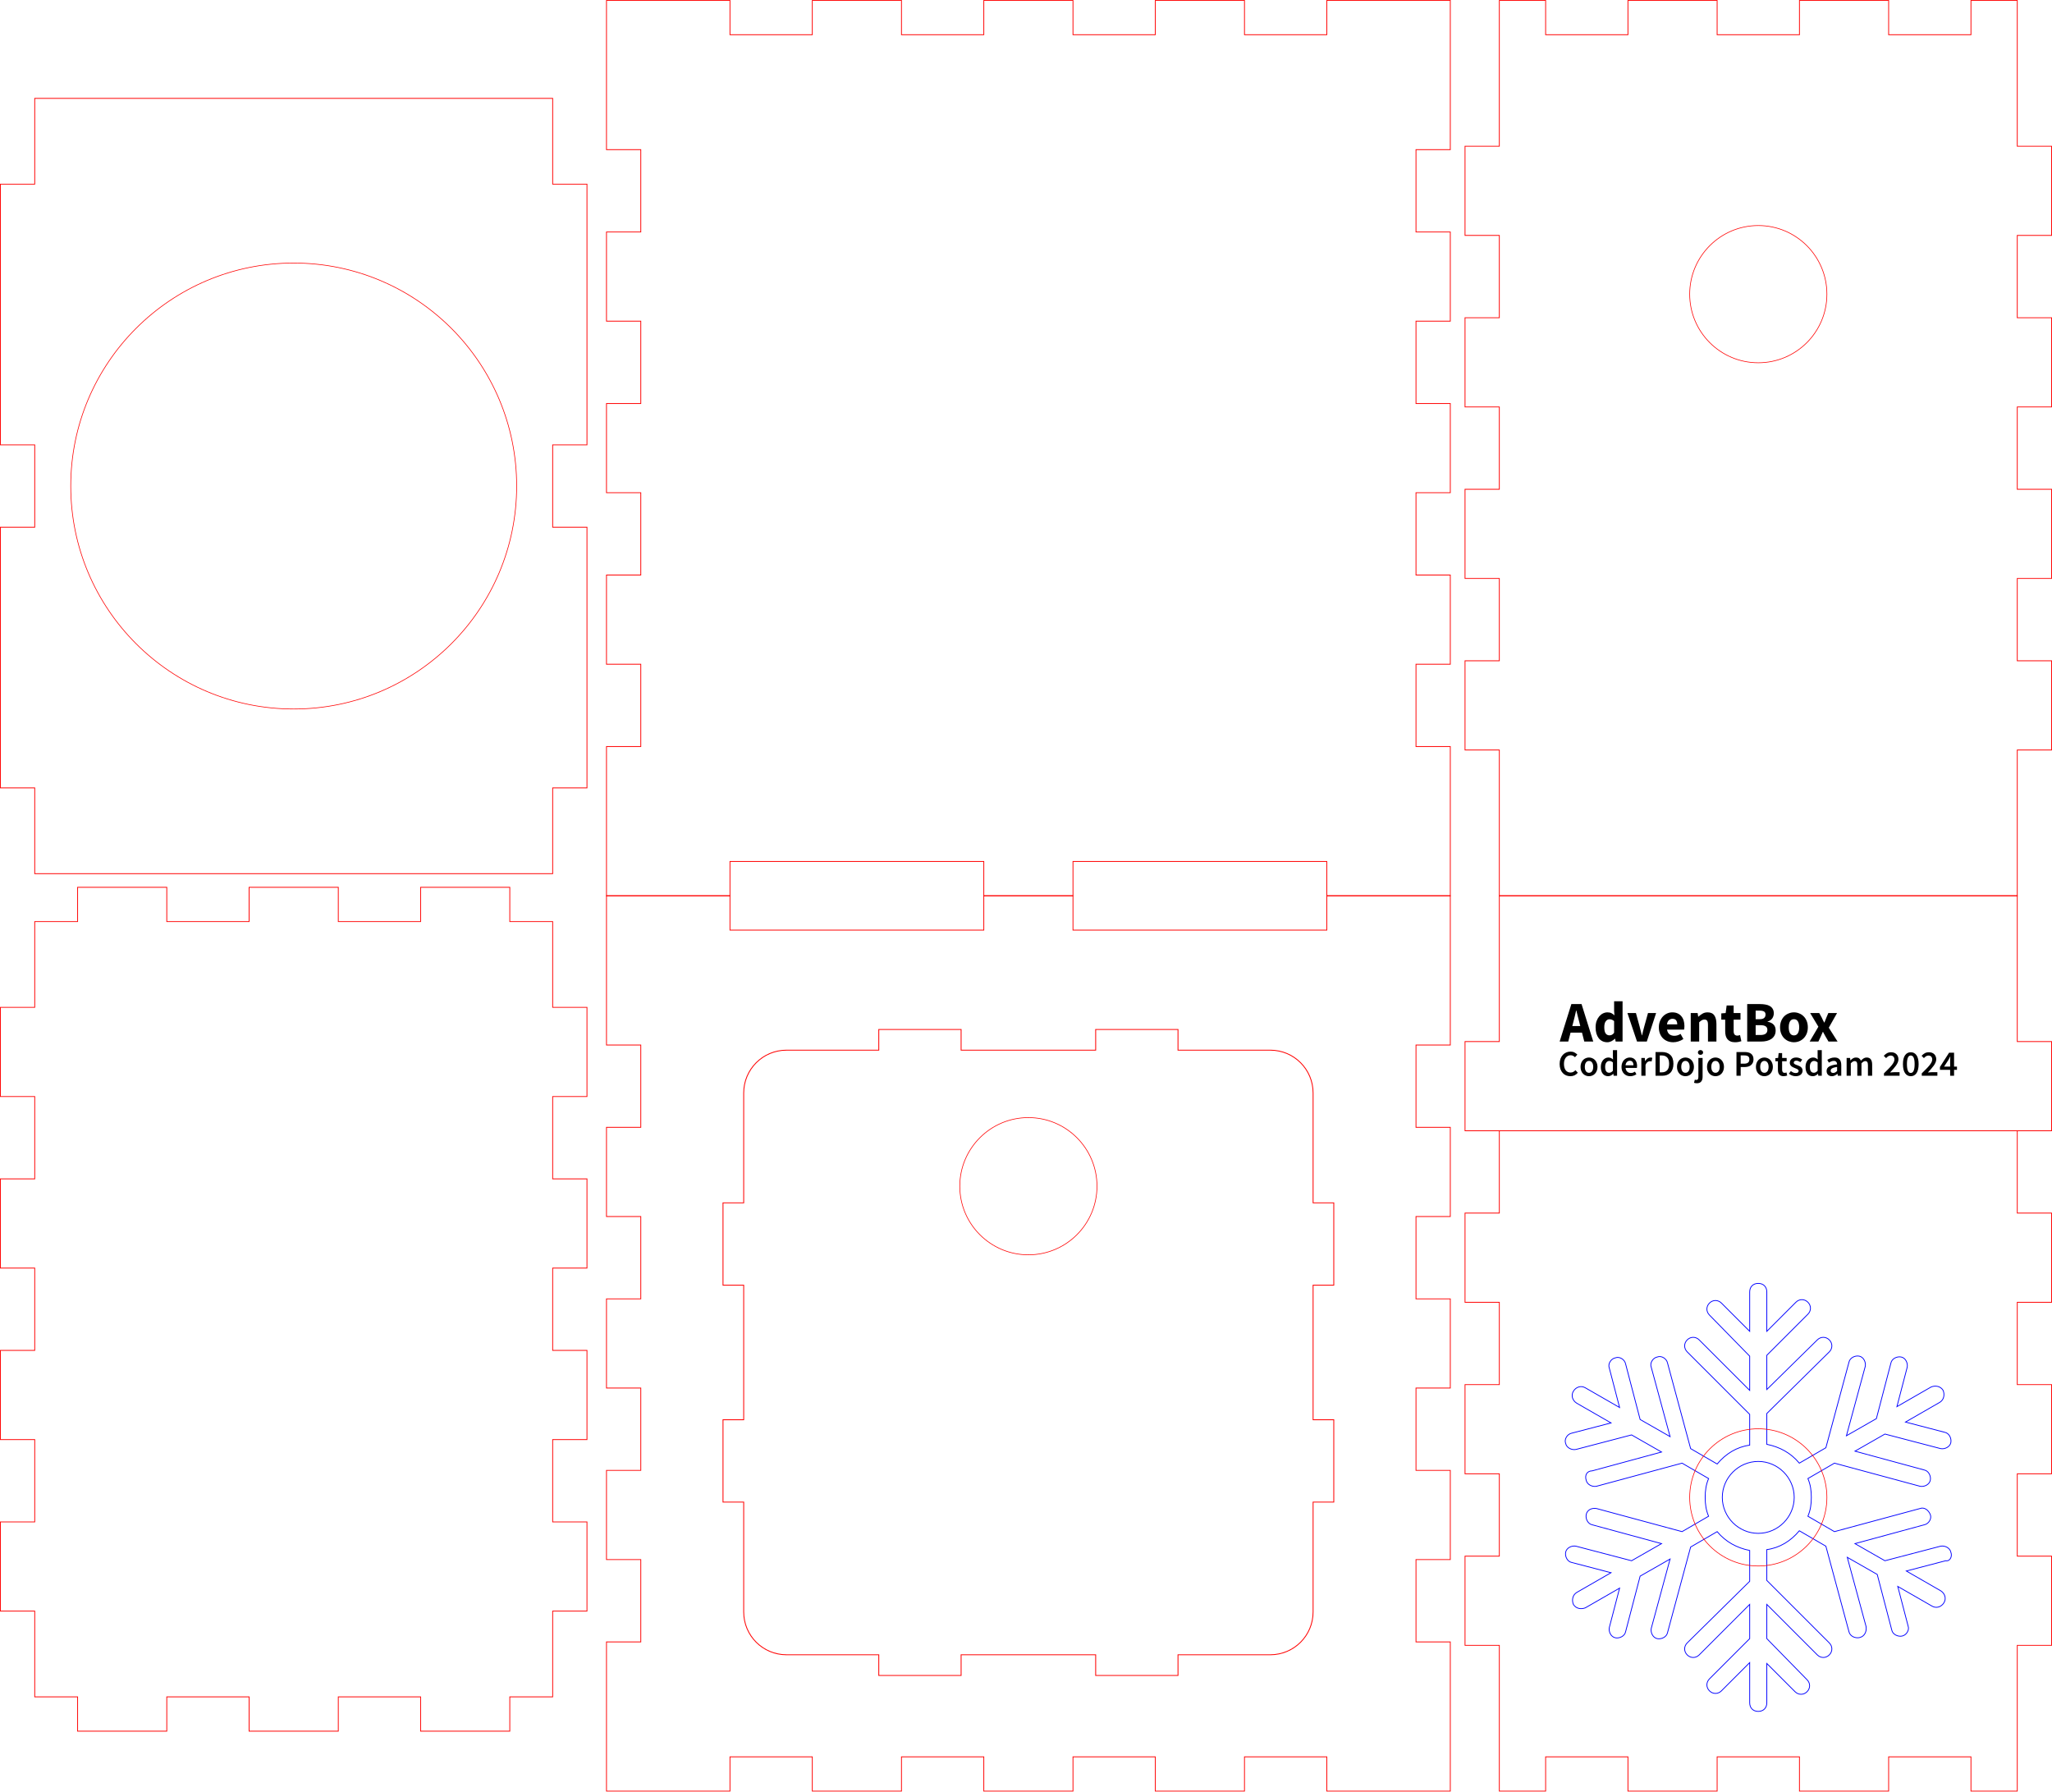
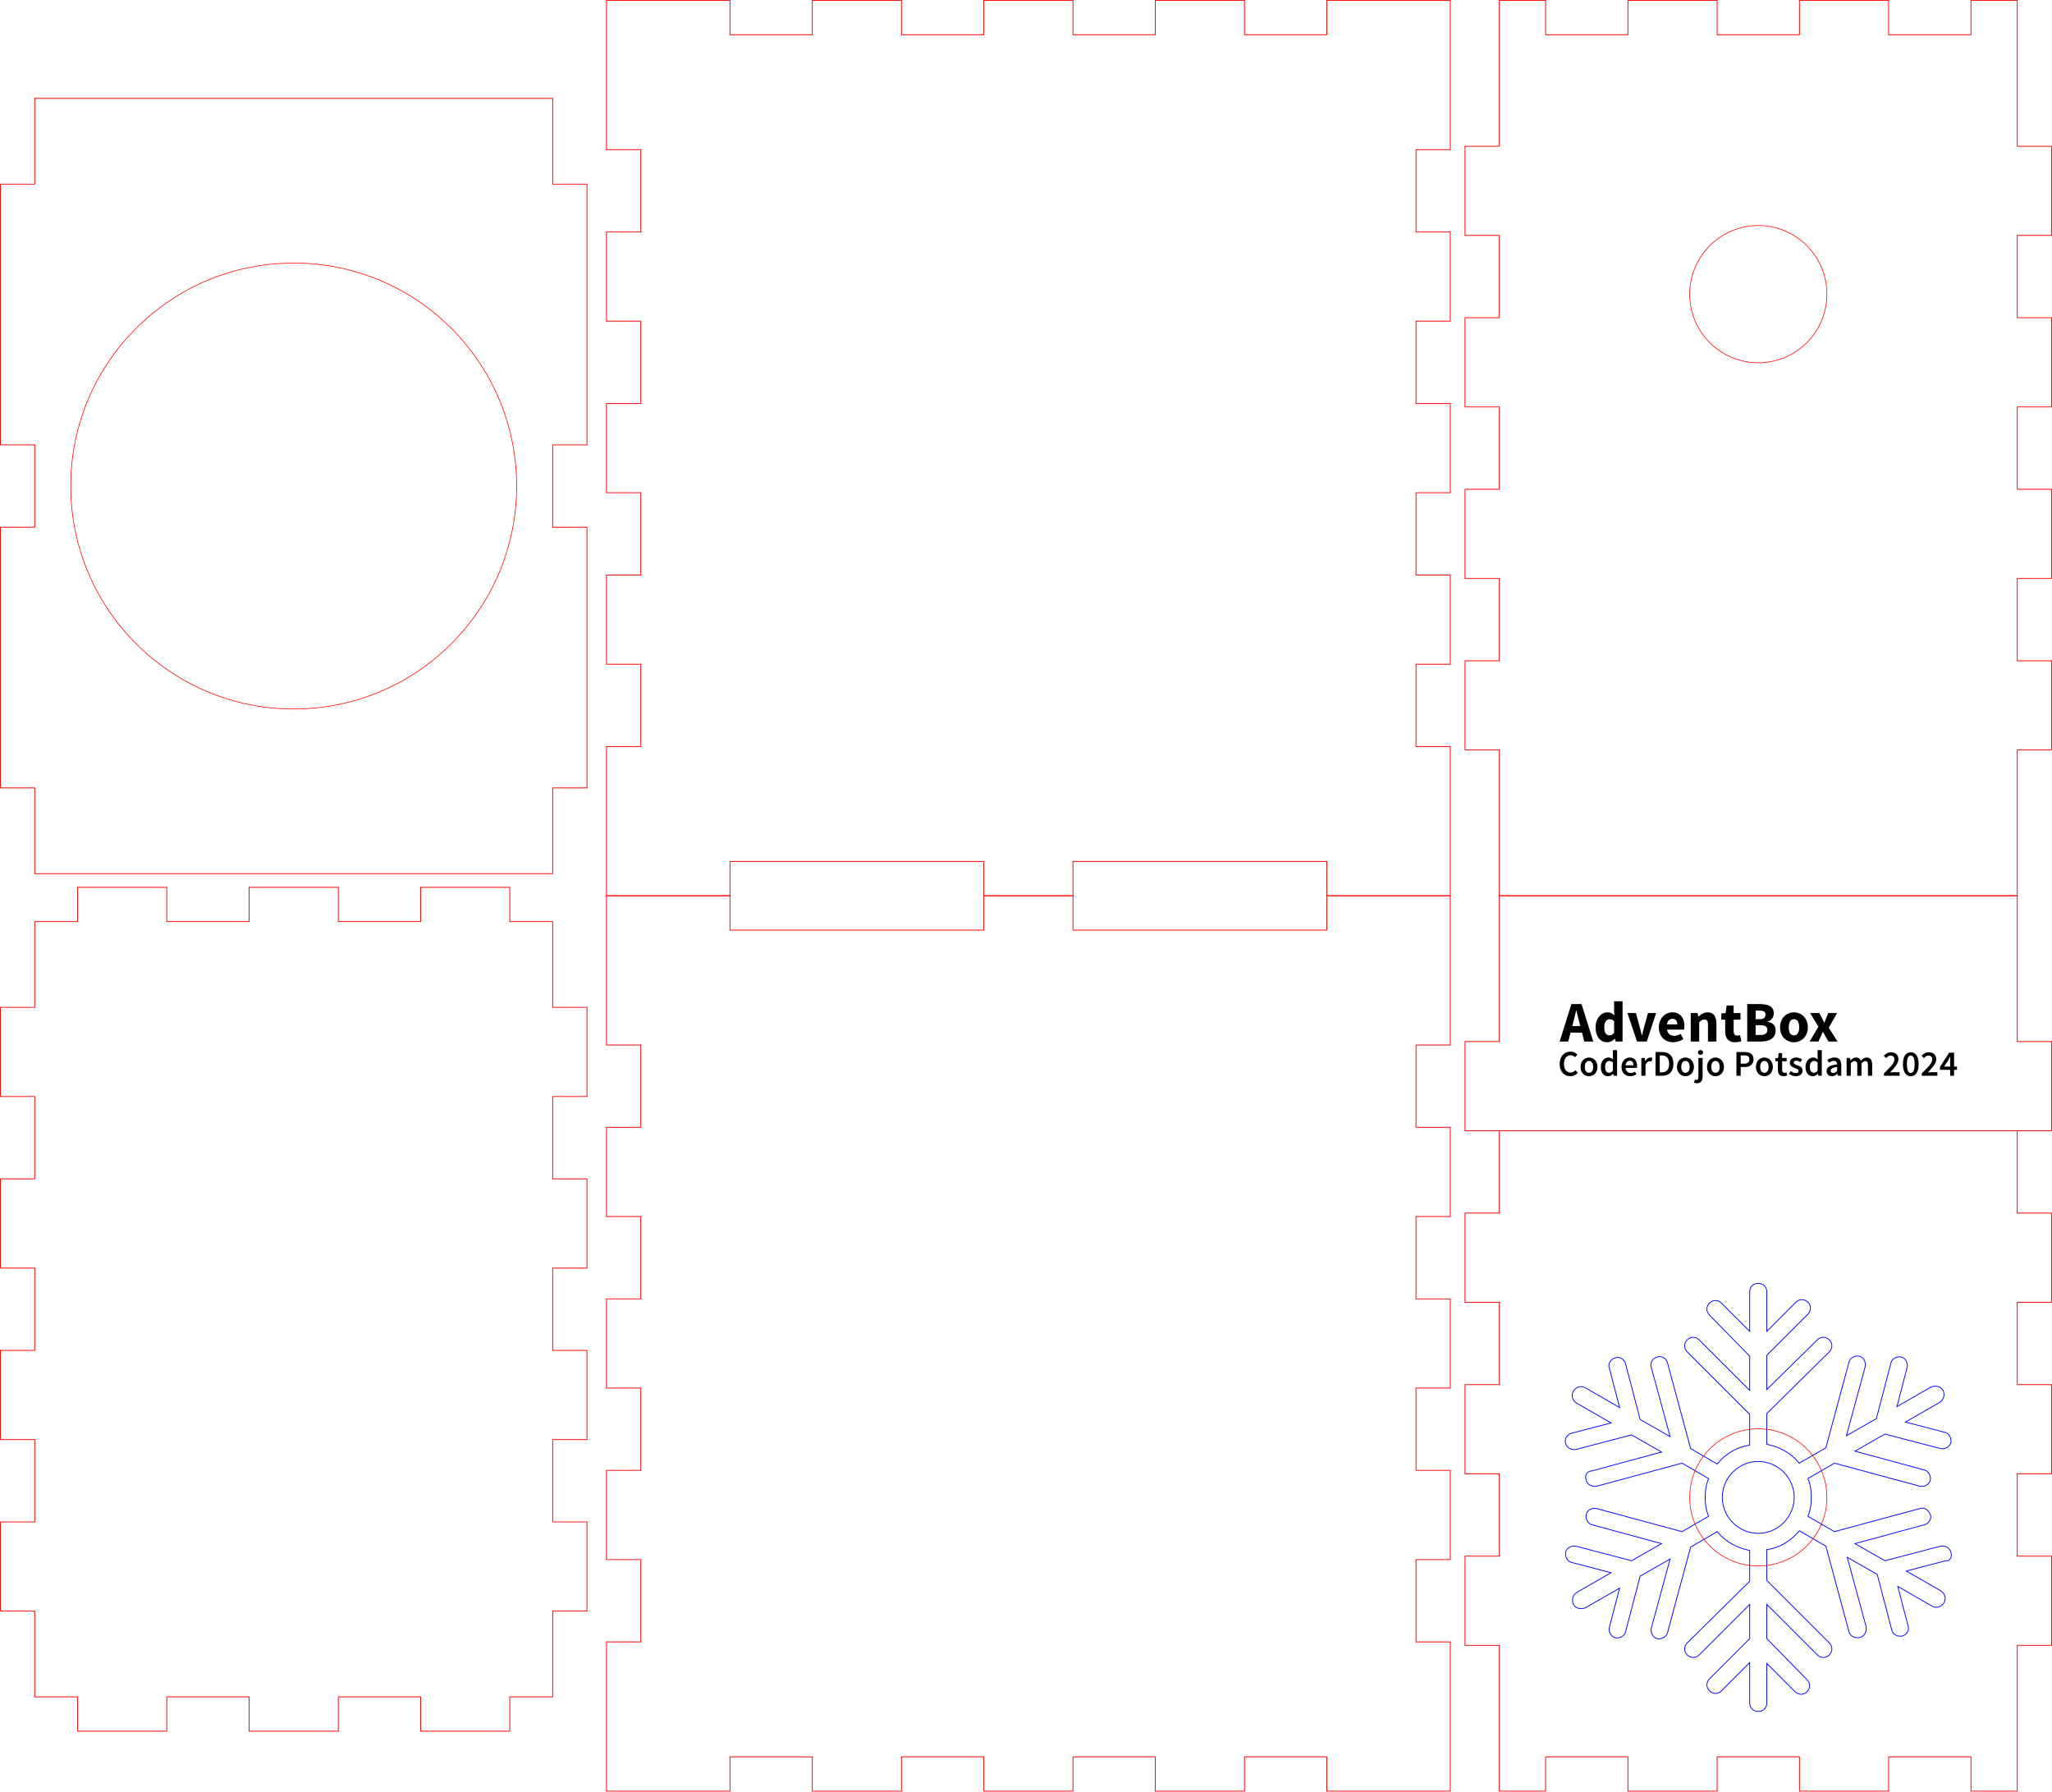
<svg xmlns="http://www.w3.org/2000/svg" width="239.294mm" height="208.9mm" viewBox="0 0 847.892 740.197" id="svg2" version="1.1">
  <defs id="defs4" />
  <g id="layer3" style="display:none" transform="translate(-337.1812,157.1031)">
    <text xml:space="preserve" style="font-style:normal;font-weight:normal;line-height:0%;font-family:sans-serif;text-align:start;letter-spacing:0px;word-spacing:0px;text-anchor:start;fill:#000000;fill-opacity:1;stroke:none;stroke-width:1px;stroke-linecap:butt;stroke-linejoin:miter;stroke-opacity:1" x="84.923" y="347.925" id="text4157" transform="rotate(-90)">
      <tspan id="tspan4159" x="84.923" y="347.925" style="font-size:10px;line-height:1.25;text-align:start;text-anchor:start;fill:#0000ff">deckel</tspan>
    </text>
    <text xml:space="preserve" style="font-style:normal;font-weight:normal;line-height:0%;font-family:sans-serif;text-align:start;letter-spacing:0px;word-spacing:0px;text-anchor:start;fill:#000000;fill-opacity:1;stroke:none;stroke-width:1px;stroke-linecap:butt;stroke-linejoin:miter;stroke-opacity:1" x="-249.995" y="347.925" id="text4157-5" transform="rotate(-90)">
      <tspan id="tspan4159-2" x="-249.995" y="347.925" style="font-size:10px;line-height:1.25;text-align:start;text-anchor:start;fill:#0000ff">boden</tspan>
    </text>
    <text id="text6130" y="954.422" x="-230.755" style="font-style:normal;font-weight:normal;line-height:0%;font-family:sans-serif;text-align:start;letter-spacing:0px;word-spacing:0px;text-anchor:start;fill:#000000;fill-opacity:1;stroke:none;stroke-width:1px;stroke-linecap:butt;stroke-linejoin:miter;stroke-opacity:1" xml:space="preserve" transform="rotate(-90)">
      <tspan style="font-size:10px;line-height:1.25;text-align:start;text-anchor:start;fill:#0000ff" y="954.422" x="-230.755" id="tspan6132">fronten</tspan>
    </text>
    <text xml:space="preserve" style="font-style:normal;font-weight:normal;line-height:0%;font-family:sans-serif;text-align:start;letter-spacing:0px;word-spacing:0px;text-anchor:start;display:inline;fill:#000000;fill-opacity:1;stroke:none;stroke-width:1px;stroke-linecap:butt;stroke-linejoin:miter;stroke-opacity:1" x="1054.662" y="-31.844" id="text6134">
      <tspan id="tspan6136" x="1054.662" y="-31.844" style="font-size:10px;line-height:1.25;text-align:start;text-anchor:start;fill:#0000ff">usb</tspan>
    </text>
    <text xml:space="preserve" style="font-style:normal;font-weight:normal;line-height:0%;font-family:sans-serif;text-align:start;letter-spacing:0px;word-spacing:0px;text-anchor:start;display:inline;fill:#000000;fill-opacity:1;stroke:none;stroke-width:1px;stroke-linecap:butt;stroke-linejoin:miter;stroke-opacity:1" x="1048.883" y="464.993" id="text4157-5-1">
      <tspan id="tspan4159-2-7" x="1048.883" y="464.993" style="font-size:10px;line-height:1.25;text-align:start;text-anchor:start;fill:#0000ff">taster</tspan>
    </text>
    <text xml:space="preserve" style="font-style:normal;font-weight:normal;line-height:0%;font-family:sans-serif;text-align:start;letter-spacing:0px;word-spacing:0px;text-anchor:start;display:inline;fill:#000000;fill-opacity:1;stroke:none;stroke-width:1px;stroke-linecap:butt;stroke-linejoin:miter;stroke-opacity:1" x="744.882" y="329.394" id="text21">
      <tspan id="tspan21" x="744.882" y="329.394" style="font-size:10px;line-height:1.25;text-align:start;text-anchor:start;fill:#0000ff">seiten-</tspan>
      <tspan x="744.882" y="341.894" style="font-size:10px;line-height:1.25;text-align:start;text-anchor:start;fill:#0000ff" id="tspan22">klappe</tspan>
    </text>
    <text xml:space="preserve" style="display:inline;font-style:normal;font-weight:normal;line-height:0%;font-family:sans-serif;text-align:start;letter-spacing:0px;word-spacing:0px;text-anchor:start;fill:#000000;fill-opacity:1;stroke:none;stroke-width:1px;stroke-linecap:butt;stroke-linejoin:miter;stroke-opacity:1" x="665.374" y="216.905" id="text4157-5-3" transform="translate(4.9164147e-6)">
      <tspan id="tspan4159-2-1" x="665.374" y="216.905" style="font-size:10px;line-height:1.25;text-align:start;text-anchor:start;fill:#0000ff">seitenteile</tspan>
    </text>
  </g>
  <g id="layer2" style="display:inline" transform="translate(-337.1812,157.1031)">
    <path style="display:inline;fill:none;fill-opacity:1;stroke:#0000ff;stroke-width:0.328;stroke-miterlimit:4;stroke-dasharray:none;stroke-opacity:1" id="path4" d="m 1143.274,484.193 c -0.354,-1.768 -2.476,-2.829 -4.244,-2.476 l -22.989,6.013 -12.379,-7.074 28.648,-7.781 c 1.768,-0.354 3.183,-2.476 2.476,-4.244 -0.707,-1.768 -2.476,-3.183 -4.244,-2.476 l -35.367,9.549 -10.964,-6.366 c 1.061,-2.476 1.415,-4.951 1.415,-7.781 0,-2.829 -0.354,-5.305 -1.415,-7.781 l 10.964,-6.366 35.367,9.549 c 1.769,0.354 3.891,-0.707 4.244,-2.476 0.354,-1.768 -0.707,-3.89 -2.476,-4.244 l -28.648,-7.781 12.379,-7.073 22.989,6.012 c 1.768,0.354 3.89,-0.707 4.244,-2.476 0.354,-1.768 -0.707,-3.89 -2.476,-4.244 l -16.269,-4.244 14.147,-8.134 c 1.769,-1.061 2.122,-3.183 1.415,-4.951 -1.061,-1.768 -3.183,-2.122 -4.951,-1.415 l -14.147,8.134 4.244,-16.269 c 0.354,-1.768 -0.707,-3.89 -2.476,-4.244 -1.768,-0.354 -3.89,0.707 -4.244,2.476 l -6.012,22.989 -12.379,7.073 7.781,-28.648 c 0.354,-1.769 -0.708,-3.891 -2.476,-4.244 -1.768,-0.354 -3.89,0.707 -4.244,2.476 l -9.549,35.368 -10.964,6.366 c -3.537,-4.244 -8.134,-6.72 -13.44,-7.781 v -12.732 l 25.818,-25.465 c 1.415,-1.415 1.415,-3.537 0,-4.951 -1.415,-1.415 -3.537,-1.415 -4.951,0 l -20.867,20.513 v -14.147 l 16.976,-16.977 c 1.415,-1.415 1.415,-3.537 0,-4.951 -1.415,-1.415 -3.537,-1.415 -4.952,0 l -12.025,12.025 v -16.269 c 0,-2.122 -1.415,-3.537 -3.537,-3.537 -2.122,0 -3.537,1.415 -3.537,3.537 v 16.269 l -11.671,-11.671 c -1.415,-1.415 -3.537,-1.415 -4.951,0 -1.415,1.415 -1.415,3.537 0,4.951 l 16.622,16.977 v 14.147 l -20.867,-20.867 c -1.415,-1.415 -3.537,-1.415 -4.952,0 -1.415,1.415 -1.415,3.537 0,4.951 l 25.818,25.818 v 12.732 c -5.305,0.707 -9.903,3.537 -13.44,7.781 l -10.964,-6.366 -9.549,-35.367 c -0.354,-1.768 -2.476,-3.183 -4.244,-2.476 -1.768,0.354 -3.183,2.476 -2.476,4.244 l 7.781,28.648 -12.378,-7.074 -6.012,-22.989 c -0.354,-1.768 -2.476,-3.183 -4.244,-2.476 -1.768,0.354 -3.183,2.476 -2.476,4.244 l 4.244,16.269 -14.147,-8.134 c -1.768,-1.061 -3.89,-0.354 -4.951,1.415 -1.061,1.768 -0.354,3.89 1.415,4.952 l 14.147,8.134 -16.269,4.244 c -1.768,0.354 -3.183,2.476 -2.476,4.244 0.354,1.769 2.476,2.83 4.244,2.476 l 22.989,-6.013 12.379,7.074 -28.648,7.781 c -2.122,0 -3.183,1.768 -2.476,3.89 0.354,1.769 2.476,2.83 4.244,2.476 l 35.367,-9.549 10.964,6.366 c -1.061,2.476 -1.415,4.951 -1.415,7.781 0,2.829 0.354,5.305 1.415,7.781 l -10.964,6.366 -35.367,-9.549 c -2.122,-0.354 -3.89,0.707 -4.244,2.476 -0.354,1.768 0.708,3.89 2.476,4.244 l 28.648,7.781 -12.379,7.074 -22.989,-6.013 c -1.769,-0.354 -3.891,0.707 -4.244,2.476 -0.354,1.768 0.707,3.89 2.476,4.244 l 16.269,4.244 -14.147,8.134 c -1.768,1.061 -2.122,3.183 -1.415,4.952 1.061,1.768 3.183,2.122 4.951,1.415 l 14.147,-8.134 -4.244,16.269 c -0.354,1.768 0.707,3.89 2.476,4.244 1.768,0.353 3.89,-0.708 4.244,-2.476 l 6.012,-22.989 12.378,-7.074 -7.781,28.648 c -0.354,1.768 0.707,3.891 2.476,4.244 1.768,0.354 3.89,-0.707 4.244,-2.476 l 9.549,-35.368 10.964,-6.366 c 3.537,4.244 8.134,6.72 13.44,7.781 v 12.732 l -25.818,25.465 c -1.415,1.415 -1.415,3.537 0,4.952 1.415,1.415 3.537,1.415 4.952,0 l 20.867,-20.867 v 14.147 l -16.622,16.623 c -1.415,1.415 -1.415,3.537 0,4.951 1.415,1.415 3.537,1.415 4.951,0 l 11.671,-11.671 v 16.622 c 0,2.122 1.415,3.537 3.537,3.537 2.122,0 3.537,-1.415 3.537,-3.537 v -16.269 l 11.671,11.671 c 1.415,1.415 3.537,1.415 4.952,0 1.415,-1.415 1.415,-3.537 0,-4.952 l -16.623,-16.977 v -14.147 l 20.867,20.867 c 1.415,1.415 3.537,1.415 4.951,0 1.415,-1.415 1.415,-3.537 0,-4.952 l -25.818,-25.818 v -12.732 c 5.305,-0.707 9.903,-3.537 13.44,-7.781 l 10.964,6.366 9.549,35.368 c 0.354,1.415 1.768,2.476 3.537,2.476 2.476,0 3.89,-2.122 3.537,-4.598 l -7.781,-28.648 12.379,7.074 6.012,22.989 c 0.354,1.768 2.476,2.829 4.244,2.476 1.768,-0.353 3.183,-2.476 2.475,-4.244 l -4.244,-16.269 14.147,8.134 c 1.768,1.061 3.89,0.354 4.952,-1.415 1.061,-1.768 0.353,-3.891 -1.415,-4.952 l -14.147,-8.135 16.269,-4.244 c 1.768,0.354 2.829,-1.768 2.122,-3.537 z m -79.577,-7.781 c 0,0 0,0 0,0 0,0 0,0 0,0 -8.134,0 -14.855,-6.72 -14.855,-14.854 0,-8.134 6.72,-14.854 14.855,-14.854 0,0 0,0 0,0 0,0 0,0 0,0 8.134,0 14.854,6.72 14.854,14.854 0,8.135 -6.72,14.854 -14.854,14.854 z" />
    <path style="font-weight:bold;font-size:23.75px;line-height:1.4;font-family:'Source Sans Pro';-inkscape-font-specification:'Source Sans Pro Bold';letter-spacing:0.183px;stroke-width:0.853" d="m 990.154,266.813 -0.356,-1.425 q -0.333,-1.164 -0.641,-2.47 -0.309,-1.306 -0.618,-2.518 h -0.095 q -0.285,1.235 -0.594,2.541 -0.285,1.282 -0.618,2.446 l -0.38,1.425 z m 0.713,2.731 h -4.726 l -0.95,3.681 h -3.562 l 4.845,-15.485 h 4.204 l 4.845,15.485 h -3.705 z m 5.622,-2.209 q 0,-1.449 0.404,-2.589 0.427,-1.14 1.093,-1.924 0.689,-0.807 1.567,-1.235 0.902,-0.427 1.829,-0.427 0.998,0 1.639,0.333 0.641,0.333 1.259,0.902 l -0.142,-1.805 v -4.014 h 3.491 v 16.649 h -2.85 l -0.237,-1.164 h -0.095 q -0.618,0.618 -1.449,1.045 -0.831,0.404 -1.686,0.404 -1.093,0 -1.995,-0.427 -0.879,-0.427 -1.52,-1.211 -0.618,-0.807 -0.974,-1.948 -0.333,-1.14 -0.333,-2.589 z m 3.586,-0.048 q 0,1.758 0.546,2.565 0.57,0.807 1.591,0.807 0.57,0 1.021,-0.237 0.475,-0.237 0.902,-0.831 v -4.821 q -0.475,-0.427 -0.974,-0.594 -0.499,-0.166 -0.974,-0.166 -0.831,0 -1.472,0.807 -0.641,0.784 -0.641,2.47 z m 9.564,-5.843 h 3.515 l 1.52,5.558 q 0.237,0.879 0.451,1.805 0.237,0.902 0.475,1.829 h 0.095 q 0.214,-0.926 0.427,-1.829 0.237,-0.926 0.475,-1.805 l 1.544,-5.558 h 3.349 l -3.848,11.78 h -4.037 z m 12.984,5.89 q 0,-1.425 0.475,-2.565 0.475,-1.164 1.235,-1.948 0.784,-0.807 1.781,-1.235 0.998,-0.427 2.066,-0.427 1.259,0 2.185,0.427 0.95,0.427 1.567,1.188 0.641,0.76 0.95,1.805 0.309,1.021 0.309,2.232 0,0.475 -0.047,0.879 -0.047,0.38 -0.095,0.594 h -7.054 q 0.237,1.354 1.045,1.971 0.831,0.594 2.019,0.594 1.259,0 2.541,-0.784 l 1.164,2.114 q -0.902,0.618 -2.019,0.974 -1.093,0.356 -2.161,0.356 -1.259,0 -2.351,-0.404 -1.093,-0.427 -1.9,-1.211 -0.807,-0.807 -1.259,-1.948 -0.451,-1.14 -0.451,-2.612 z m 7.6,-1.211 q 0,-1.021 -0.451,-1.663 -0.451,-0.641 -1.52,-0.641 -0.831,0 -1.472,0.57 -0.618,0.546 -0.807,1.734 z m 5.574,-4.679 h 2.85 l 0.237,1.496 h 0.095 q 0.76,-0.713 1.663,-1.235 0.902,-0.546 2.114,-0.546 1.924,0 2.779,1.259 0.879,1.259 0.879,3.491 v 7.315 h -3.491 v -6.864 q 0,-1.282 -0.356,-1.758 -0.333,-0.475 -1.093,-0.475 -0.665,0 -1.14,0.309 -0.475,0.285 -1.045,0.831 v 7.956 h -3.491 z m 14.243,2.731 h -1.615 v -2.589 l 1.805,-0.142 0.404,-3.135 h 2.897 v 3.135 h 2.826 v 2.731 h -2.826 v 4.726 q 0,0.998 0.404,1.449 0.427,0.427 1.116,0.427 0.285,0 0.57,-0.071 0.309,-0.071 0.546,-0.166 l 0.546,2.541 q -0.475,0.142 -1.116,0.285 -0.641,0.142 -1.496,0.142 -1.093,0 -1.876,-0.333 -0.76,-0.333 -1.259,-0.926 -0.475,-0.594 -0.713,-1.425 -0.214,-0.855 -0.214,-1.876 z m 9.089,-6.436 h 5.296 q 1.211,0 2.232,0.19 1.045,0.166 1.805,0.618 0.784,0.451 1.211,1.188 0.451,0.736 0.451,1.853 0,0.522 -0.166,1.045 -0.142,0.522 -0.451,0.974 -0.309,0.451 -0.807,0.807 -0.499,0.356 -1.164,0.522 v 0.095 q 1.663,0.309 2.494,1.188 0.855,0.879 0.855,2.446 0,1.188 -0.475,2.042 -0.451,0.855 -1.282,1.425 -0.807,0.546 -1.9,0.831 -1.093,0.261 -2.351,0.261 h -5.747 z m 5.13,6.246 q 1.282,0 1.853,-0.499 0.594,-0.522 0.594,-1.401 0,-0.879 -0.594,-1.259 -0.594,-0.38 -1.829,-0.38 h -1.663 v 3.539 z m 0.333,6.531 q 2.874,0 2.874,-2.114 0,-1.021 -0.713,-1.472 -0.713,-0.475 -2.161,-0.475 h -1.971 v 4.061 z m 8.115,-3.183 q 0,-1.472 0.475,-2.612 0.475,-1.164 1.259,-1.948 0.807,-0.784 1.853,-1.188 1.045,-0.427 2.161,-0.427 1.116,0 2.138,0.427 1.045,0.404 1.829,1.188 0.807,0.784 1.282,1.948 0.475,1.14 0.475,2.612 0,1.472 -0.475,2.636 -0.475,1.14 -1.282,1.924 -0.784,0.784 -1.829,1.211 -1.021,0.404 -2.138,0.404 -1.116,0 -2.161,-0.404 -1.045,-0.427 -1.853,-1.211 -0.784,-0.784 -1.259,-1.924 -0.475,-1.164 -0.475,-2.636 z m 3.586,0 q 0,1.544 0.522,2.446 0.546,0.902 1.639,0.902 1.069,0 1.615,-0.902 0.546,-0.902 0.546,-2.446 0,-1.544 -0.546,-2.446 -0.546,-0.902 -1.615,-0.902 -1.093,0 -1.639,0.902 -0.522,0.902 -0.522,2.446 z m 12.248,-0.237 -3.396,-5.652 h 3.752 l 1.045,1.9 q 0.237,0.499 0.475,1.021 0.261,0.499 0.522,0.998 h 0.095 q 0.19,-0.499 0.404,-0.998 0.214,-0.522 0.404,-1.021 l 0.807,-1.9 h 3.61 l -3.42,6.056 3.634,5.724 h -3.752 l -1.14,-1.948 q -0.285,-0.499 -0.57,-1.021 -0.261,-0.522 -0.546,-1.021 h -0.095 q -0.214,0.499 -0.451,1.021 -0.237,0.499 -0.451,1.021 l -0.926,1.948 h -3.61 z" id="text40" aria-label="AdventBox" />
    <path style="font-weight:600;font-size:15px;line-height:1.4;font-family:'Source Sans Pro';-inkscape-font-specification:'Source Sans Pro Semi-Bold';letter-spacing:0.116px;stroke-width:0.539" d="m 981.628,282.485 q 0,-1.2 0.345,-2.145 0.36,-0.96 0.975,-1.62 0.615,-0.66 1.44,-1.005 0.825,-0.345 1.77,-0.345 0.9,0 1.605,0.375 0.72,0.375 1.185,0.87 l -0.975,1.08 q -0.375,-0.375 -0.81,-0.585 -0.42,-0.225 -0.99,-0.225 -0.615,0 -1.125,0.255 -0.495,0.24 -0.87,0.705 -0.36,0.45 -0.57,1.11 -0.195,0.66 -0.195,1.485 0,1.68 0.72,2.64 0.735,0.945 1.98,0.945 0.66,0 1.14,-0.255 0.495,-0.255 0.915,-0.72 l 0.975,1.065 q -0.6,0.69 -1.365,1.065 -0.765,0.36 -1.695,0.36 -0.945,0 -1.755,-0.33 -0.81,-0.33 -1.41,-0.975 -0.6,-0.645 -0.945,-1.59 -0.345,-0.945 -0.345,-2.16 z m 8.636,1.2 q 0,-0.915 0.285,-1.635 0.285,-0.72 0.765,-1.215 0.495,-0.495 1.125,-0.75 0.63,-0.27 1.32,-0.27 0.69,0 1.32,0.27 0.645,0.255 1.125,0.75 0.48,0.495 0.765,1.215 0.3,0.72 0.3,1.635 0,0.915 -0.3,1.635 -0.285,0.72 -0.765,1.215 -0.48,0.495 -1.125,0.75 -0.63,0.255 -1.32,0.255 -0.69,0 -1.32,-0.255 -0.63,-0.255 -1.125,-0.75 -0.48,-0.495 -0.765,-1.215 -0.285,-0.72 -0.285,-1.635 z m 1.77,0 q 0,1.11 0.45,1.785 0.465,0.66 1.275,0.66 0.81,0 1.275,-0.66 0.465,-0.675 0.465,-1.785 0,-1.125 -0.465,-1.785 -0.465,-0.675 -1.275,-0.675 -0.81,0 -1.275,0.675 -0.45,0.66 -0.45,1.785 z m 6.611,0 q 0,-0.9 0.255,-1.62 0.27,-0.72 0.705,-1.215 0.435,-0.495 0.99,-0.765 0.57,-0.27 1.17,-0.27 0.63,0 1.065,0.225 0.435,0.21 0.87,0.585 l -0.06,-1.185 v -2.67 h 1.725 v 10.59 h -1.425 l -0.12,-0.795 h -0.06 q -0.405,0.405 -0.945,0.69 -0.54,0.285 -1.14,0.285 -1.395,0 -2.22,-1.005 -0.81,-1.02 -0.81,-2.85 z m 1.785,-0.015 q 0,1.2 0.42,1.83 0.435,0.615 1.245,0.615 0.825,0 1.545,-0.825 v -3.435 q -0.39,-0.345 -0.765,-0.48 -0.36,-0.135 -0.735,-0.135 -0.72,0 -1.215,0.63 -0.495,0.63 -0.495,1.8 z m 6.761,0.015 q 0,-0.9 0.285,-1.62 0.285,-0.72 0.75,-1.215 0.48,-0.495 1.095,-0.765 0.615,-0.27 1.26,-0.27 0.75,0 1.32,0.255 0.57,0.255 0.945,0.72 0.39,0.465 0.585,1.11 0.195,0.645 0.195,1.41 0,0.51 -0.075,0.81 h -4.68 q 0.12,1.005 0.69,1.545 0.585,0.54 1.485,0.54 0.48,0 0.885,-0.135 0.42,-0.15 0.825,-0.405 l 0.585,1.08 q -0.525,0.345 -1.17,0.57 -0.645,0.225 -1.35,0.225 -0.765,0 -1.425,-0.255 -0.66,-0.27 -1.155,-0.765 -0.495,-0.495 -0.78,-1.2 -0.27,-0.72 -0.27,-1.635 z m 4.935,-0.66 q 0,-0.885 -0.375,-1.38 -0.36,-0.495 -1.125,-0.495 -0.66,0 -1.155,0.48 -0.495,0.465 -0.615,1.395 z m 3.266,-3.03 h 1.425 l 0.12,1.305 h 0.06 q 0.39,-0.72 0.945,-1.095 0.555,-0.39 1.14,-0.39 0.525,0 0.84,0.15 l -0.3,1.5 q -0.195,-0.06 -0.36,-0.09 -0.165,-0.03 -0.405,-0.03 -0.435,0 -0.915,0.345 -0.48,0.33 -0.825,1.17 v 4.5 h -1.725 z m 5.861,-2.445 h 2.625 q 2.25,0 3.51,1.215 1.26,1.215 1.26,3.645 0,1.215 -0.33,2.145 -0.315,0.93 -0.93,1.56 -0.6,0.615 -1.47,0.93 -0.855,0.315 -1.95,0.315 h -2.715 z m 2.505,8.4 q 1.5,0 2.295,-0.855 0.81,-0.87 0.81,-2.685 0,-1.8 -0.81,-2.625 -0.81,-0.825 -2.295,-0.825 h -0.765 v 6.99 z m 6.356,-2.265 q 0,-0.915 0.285,-1.635 0.285,-0.72 0.765,-1.215 0.495,-0.495 1.125,-0.75 0.63,-0.27 1.32,-0.27 0.69,0 1.32,0.27 0.645,0.255 1.125,0.75 0.48,0.495 0.765,1.215 0.3,0.72 0.3,1.635 0,0.915 -0.3,1.635 -0.285,0.72 -0.765,1.215 -0.48,0.495 -1.125,0.75 -0.63,0.255 -1.32,0.255 -0.69,0 -1.32,-0.255 -0.63,-0.255 -1.125,-0.75 -0.48,-0.495 -0.765,-1.215 -0.285,-0.72 -0.285,-1.635 z m 1.77,0 q 0,1.11 0.45,1.785 0.465,0.66 1.275,0.66 0.81,0 1.275,-0.66 0.465,-0.675 0.465,-1.785 0,-1.125 -0.465,-1.785 -0.465,-0.675 -1.275,-0.675 -0.81,0 -1.275,0.675 -0.45,0.66 -0.45,1.785 z m 7.076,-3.69 h 1.74 v 7.74 q 0,0.585 -0.12,1.08 -0.12,0.495 -0.405,0.855 -0.27,0.375 -0.72,0.57 -0.45,0.21 -1.095,0.21 -0.405,0 -0.69,-0.06 -0.3,-0.06 -0.51,-0.135 l 0.33,-1.29 q 0.15,0.045 0.315,0.075 0.15,0.045 0.315,0.045 0.495,0 0.66,-0.345 0.18,-0.33 0.18,-0.975 z m 0.87,-1.29 q -0.45,0 -0.765,-0.27 -0.3,-0.27 -0.3,-0.705 0,-0.435 0.3,-0.705 0.315,-0.285 0.765,-0.285 0.465,0 0.765,0.285 0.315,0.27 0.315,0.705 0,0.435 -0.315,0.705 -0.3,0.27 -0.765,0.27 z m 2.696,4.98 q 0,-0.915 0.285,-1.635 0.285,-0.72 0.765,-1.215 0.495,-0.495 1.125,-0.75 0.63,-0.27 1.32,-0.27 0.69,0 1.32,0.27 0.645,0.255 1.125,0.75 0.48,0.495 0.765,1.215 0.3,0.72 0.3,1.635 0,0.915 -0.3,1.635 -0.285,0.72 -0.765,1.215 -0.48,0.495 -1.125,0.75 -0.63,0.255 -1.32,0.255 -0.69,0 -1.32,-0.255 -0.63,-0.255 -1.125,-0.75 -0.48,-0.495 -0.765,-1.215 -0.285,-0.72 -0.285,-1.635 z m 1.77,0 q 0,1.11 0.45,1.785 0.465,0.66 1.275,0.66 0.81,0 1.275,-0.66 0.465,-0.675 0.465,-1.785 0,-1.125 -0.465,-1.785 -0.465,-0.675 -1.275,-0.675 -0.81,0 -1.275,0.675 -0.45,0.66 -0.45,1.785 z m 10.401,-6.135 h 3.3 q 0.81,0 1.485,0.15 0.69,0.15 1.185,0.51 0.495,0.36 0.78,0.945 0.285,0.57 0.285,1.425 0,0.81 -0.285,1.41 -0.285,0.6 -0.795,1.005 -0.495,0.39 -1.185,0.585 -0.675,0.18 -1.47,0.18 h -1.56 v 3.6 h -1.74 z m 3.165,4.815 q 2.16,0 2.16,-1.785 0,-0.93 -0.54,-1.275 -0.54,-0.36 -1.62,-0.36 h -1.425 v 3.42 z m 4.871,1.32 q 0,-0.915 0.285,-1.635 0.285,-0.72 0.765,-1.215 0.495,-0.495 1.125,-0.75 0.63,-0.27 1.32,-0.27 0.69,0 1.32,0.27 0.645,0.255 1.125,0.75 0.48,0.495 0.765,1.215 0.3,0.72 0.3,1.635 0,0.915 -0.3,1.635 -0.285,0.72 -0.765,1.215 -0.48,0.495 -1.125,0.75 -0.63,0.255 -1.32,0.255 -0.69,0 -1.32,-0.255 -0.63,-0.255 -1.125,-0.75 -0.48,-0.495 -0.765,-1.215 -0.285,-0.72 -0.285,-1.635 z m 1.77,0 q 0,1.11 0.45,1.785 0.465,0.66 1.275,0.66 0.81,0 1.275,-0.66 0.465,-0.675 0.465,-1.785 0,-1.125 -0.465,-1.785 -0.465,-0.675 -1.275,-0.675 -0.81,0 -1.275,0.675 -0.45,0.66 -0.45,1.785 z m 7.316,-2.325 h -1.05 v -1.29 l 1.14,-0.075 0.21,-2.01 h 1.44 v 2.01 h 1.875 v 1.365 h -1.875 v 3.51 q 0,1.29 1.035,1.29 0.195,0 0.39,-0.045 0.21,-0.045 0.375,-0.12 l 0.3,1.275 q -0.3,0.105 -0.69,0.18 -0.375,0.09 -0.81,0.09 -0.645,0 -1.095,-0.195 -0.435,-0.195 -0.72,-0.54 -0.27,-0.36 -0.405,-0.84 -0.12,-0.495 -0.12,-1.095 z m 5.351,4.05 q 0.495,0.39 0.975,0.615 0.495,0.21 1.065,0.21 0.6,0 0.885,-0.24 0.285,-0.255 0.285,-0.645 0,-0.225 -0.135,-0.39 -0.135,-0.18 -0.36,-0.315 -0.225,-0.135 -0.51,-0.24 -0.285,-0.12 -0.57,-0.24 -0.36,-0.135 -0.735,-0.315 -0.375,-0.18 -0.675,-0.435 -0.285,-0.255 -0.48,-0.585 -0.18,-0.345 -0.18,-0.81 0,-0.975 0.72,-1.59 0.72,-0.615 1.965,-0.615 0.765,0 1.38,0.27 0.615,0.27 1.065,0.615 l -0.795,1.05 q -0.39,-0.285 -0.795,-0.45 -0.39,-0.18 -0.825,-0.18 -0.555,0 -0.825,0.24 -0.255,0.225 -0.255,0.57 0,0.225 0.12,0.39 0.135,0.15 0.345,0.27 0.21,0.12 0.48,0.225 0.285,0.105 0.585,0.21 0.375,0.135 0.75,0.315 0.375,0.165 0.675,0.42 0.315,0.255 0.495,0.63 0.195,0.36 0.195,0.87 0,0.48 -0.195,0.9 -0.18,0.405 -0.54,0.72 -0.36,0.3 -0.9,0.48 -0.54,0.18 -1.23,0.18 -0.765,0 -1.515,-0.285 -0.735,-0.3 -1.275,-0.735 z m 6.056,-1.725 q 0,-0.9 0.255,-1.62 0.27,-0.72 0.705,-1.215 0.435,-0.495 0.99,-0.765 0.57,-0.27 1.17,-0.27 0.63,0 1.065,0.225 0.435,0.21 0.87,0.585 l -0.06,-1.185 v -2.67 h 1.725 v 10.59 h -1.425 l -0.12,-0.795 h -0.06 q -0.405,0.405 -0.945,0.69 -0.54,0.285 -1.14,0.285 -1.395,0 -2.22,-1.005 -0.81,-1.02 -0.81,-2.85 z m 1.785,-0.015 q 0,1.2 0.42,1.83 0.435,0.615 1.245,0.615 0.825,0 1.545,-0.825 v -3.435 q -0.39,-0.345 -0.765,-0.48 -0.36,-0.135 -0.735,-0.135 -0.72,0 -1.215,0.63 -0.495,0.63 -0.495,1.8 z m 6.926,1.71 q 0,-1.185 1.035,-1.83 1.035,-0.645 3.3,-0.9 0,-0.285 -0.075,-0.54 -0.075,-0.27 -0.24,-0.465 -0.15,-0.21 -0.405,-0.315 -0.24,-0.12 -0.615,-0.12 -0.555,0 -1.08,0.21 -0.51,0.21 -0.99,0.51 l -0.63,-1.155 q 0.615,-0.39 1.365,-0.675 0.765,-0.285 1.65,-0.285 1.395,0 2.07,0.825 0.675,0.81 0.675,2.355 v 4.365 h -1.41 l -0.135,-0.81 h -0.045 q -0.495,0.42 -1.065,0.705 -0.555,0.285 -1.215,0.285 -0.975,0 -1.59,-0.585 -0.6,-0.6 -0.6,-1.575 z m 1.68,-0.135 q 0,0.495 0.285,0.72 0.3,0.225 0.765,0.225 0.45,0 0.825,-0.21 0.375,-0.21 0.78,-0.6 v -1.65 q -0.75,0.09 -1.26,0.24 -0.51,0.15 -0.825,0.345 -0.3,0.18 -0.435,0.42 -0.135,0.24 -0.135,0.51 z m 6.596,-5.25 h 1.425 l 0.12,1.005 h 0.06 q 0.465,-0.495 1.005,-0.84 0.555,-0.345 1.245,-0.345 0.81,0 1.29,0.345 0.495,0.345 0.75,0.975 0.525,-0.57 1.095,-0.945 0.57,-0.375 1.275,-0.375 1.17,0 1.725,0.765 0.555,0.75 0.555,2.16 v 4.62 h -1.74 v -4.395 q 0,-0.915 -0.285,-1.29 -0.27,-0.375 -0.84,-0.375 -0.69,0 -1.545,0.915 v 5.145 h -1.725 v -4.395 q 0,-0.915 -0.285,-1.29 -0.27,-0.375 -0.855,-0.375 -0.69,0 -1.545,0.915 v 5.145 h -1.725 z m 15.426,6.36 q 0.99,-0.96 1.785,-1.77 0.81,-0.81 1.365,-1.5 0.57,-0.69 0.87,-1.29 0.3,-0.6 0.3,-1.14 0,-0.765 -0.405,-1.2 -0.405,-0.45 -1.17,-0.45 -0.555,0 -1.02,0.315 -0.45,0.315 -0.84,0.75 l -0.96,-0.96 q 0.66,-0.705 1.35,-1.08 0.705,-0.39 1.695,-0.39 0.69,0 1.245,0.21 0.555,0.21 0.945,0.6 0.39,0.375 0.6,0.915 0.225,0.54 0.225,1.2 0,0.63 -0.285,1.29 -0.27,0.645 -0.75,1.32 -0.465,0.66 -1.095,1.365 -0.63,0.705 -1.335,1.455 0.375,-0.03 0.81,-0.06 0.435,-0.045 0.78,-0.045 h 2.34 v 1.47 h -6.45 z m 11.081,1.185 q -1.5,0 -2.37,-1.275 -0.87,-1.29 -0.87,-3.72 0,-2.43 0.87,-3.66 0.87,-1.245 2.37,-1.245 1.5,0 2.37,1.245 0.87,1.245 0.87,3.66 0,2.43 -0.87,3.72 -0.87,1.275 -2.37,1.275 z m 0,-1.35 q 0.345,0 0.63,-0.18 0.3,-0.195 0.51,-0.63 0.21,-0.435 0.33,-1.125 0.12,-0.69 0.12,-1.71 0,-1.005 -0.12,-1.68 -0.12,-0.69 -0.33,-1.11 -0.21,-0.42 -0.51,-0.585 -0.285,-0.18 -0.63,-0.18 -0.345,0 -0.645,0.18 -0.285,0.165 -0.495,0.585 -0.21,0.42 -0.33,1.11 -0.12,0.675 -0.12,1.68 0,1.02 0.12,1.71 0.12,0.69 0.33,1.125 0.21,0.435 0.495,0.63 0.3,0.18 0.645,0.18 z m 4.541,0.165 q 0.99,-0.96 1.785,-1.77 0.81,-0.81 1.365,-1.5 0.57,-0.69 0.87,-1.29 0.3,-0.6 0.3,-1.14 0,-0.765 -0.405,-1.2 -0.405,-0.45 -1.17,-0.45 -0.555,0 -1.02,0.315 -0.45,0.315 -0.84,0.75 l -0.96,-0.96 q 0.66,-0.705 1.35,-1.08 0.705,-0.39 1.695,-0.39 0.69,0 1.245,0.21 0.555,0.21 0.945,0.6 0.39,0.375 0.6,0.915 0.225,0.54 0.225,1.2 0,0.63 -0.285,1.29 -0.27,0.645 -0.75,1.32 -0.465,0.66 -1.095,1.365 -0.63,0.705 -1.335,1.455 0.375,-0.03 0.81,-0.06 0.435,-0.045 0.78,-0.045 h 2.34 v 1.47 h -6.45 z m 11.726,-2.79 v -2.16 q 0,-0.42 0.015,-0.99 0.03,-0.57 0.06,-0.99 h -0.06 q -0.18,0.375 -0.375,0.735 -0.195,0.36 -0.405,0.75 l -1.74,2.655 z m 2.82,1.335 h -1.2 v 2.46 h -1.62 v -2.46 h -4.215 v -1.17 l 3.78,-5.91 h 2.055 v 5.745 h 1.2 z" id="text42" aria-label="CoderDojo Potsdam 2024" />
  </g>
  <g id="layer1" style="display:inline" transform="translate(-337.1812,157.1031)">
    <circle style="opacity:1;fill:none;fill-opacity:1;stroke:#ff0000;stroke-width:0.292;stroke-linecap:round;stroke-linejoin:round;stroke-miterlimit:10;stroke-dasharray:none;stroke-opacity:1" id="path4378" cx="153.742" cy="437.238" r="0" />
    <g id="g15" transform="translate(-380.9382,-345.0088)" />
    <g id="g19" transform="matrix(1,0,0,-1,-380.9382,1408.987)" />
    <g id="g23" transform="rotate(90,513.7979,514.0242)" />
    <g id="g20" transform="translate(3.75,6.77457)">
      <circle style="fill:none;stroke:#ff0000;stroke-width:0.266;stroke-dasharray:none;stroke-opacity:1" id="path30" cx="454.789" cy="36.928" r="92.126" />
      <path d="m 333.608,-16.93 v 36.85 h 14.173 v 34.016 h -14.173 v 36.85 34.016 36.85 h 14.173 v 35.433 h 17.717 36.85 34.016 36.85 34.016 36.85 17.717 v -35.433 h 14.173 v -36.85 -34.016 -36.85 h -14.173 v -34.016 h 14.173 v -36.85 -34.016 -36.85 h -14.173 v -35.433 h -17.717 -36.85 -34.016 -36.85 -34.016 -36.85 -17.717 v 35.433 h -14.173 v 36.85 z" id="top_outsideCutPath" stroke="#FF0000" stroke-width="0.1" style="font-size:12px;fill:none;fill-rule:evenodd;stroke:#ff0000;stroke-width:0.354;stroke-linecap:round" vector-effect="non-scaling-stroke" />
    </g>
    <path d="m 351.532,295.942 v 34.016 h -14.173 v 36.85 h 14.173 v 34.016 h -14.173 v 36.85 h 14.173 v 34.016 h -14.173 v 36.85 h 14.173 v 35.433 h 17.717 v 14.173 h 36.85 V 543.973 h 34.016 v 14.173 H 476.965 V 543.973 h 34.016 v 14.173 h 36.85 V 543.973 h 17.717 v -35.433 h 14.173 v -36.85 h -14.173 v -34.016 h 14.173 v -36.85 h -14.173 v -34.016 h 14.173 v -36.85 h -14.173 v -34.016 h 14.173 v -36.85 h -14.173 v -35.433 h -17.717 v -14.173 h -36.85 v 14.173 H 476.965 v -14.173 h -36.85 v 14.173 h -34.016 v -14.173 h -36.85 v 14.173 h -17.717 v 35.433 h -14.173 v 36.85 z" id="bottom_outsideCutPath" stroke="#FF0000" stroke-width="0.1" style="font-size:12px;fill:none;fill-rule:evenodd;stroke:#ff0000;stroke-width:0.354;stroke-linecap:round" vector-effect="non-scaling-stroke" />
    <path d="m 885.423,-142.753 h -34.016 v -14.173 H 814.557 v 14.173 h -34.016 v -14.173 h -36.85 v 14.173 h -34.016 v -14.173 h -36.85 v 14.173 h -34.016 v -14.173 h -51.024 v 61.654 h 14.173 v 34.016 h -14.173 v 36.85 h 14.173 V 9.61 h -14.173 v 36.85 h 14.173 v 34.016 h -14.173 v 36.85 h 14.173 v 34.016 h -14.173 v 61.654 h 51.024 v -14.173 h 34.016 36.85 34.016 v 14.173 h 36.85 v -14.173 h 34.016 36.85 34.016 v 14.173 h 51.024 V 151.342 h -14.173 v -34.016 h 14.173 V 80.476 H 922.274 V 46.46 h 14.173 V 9.61 h -14.173 v -34.016 h 14.173 v -36.85 h -14.173 v -34.016 h 14.173 v -61.654 h -51.024 z" id="path8" stroke="#FF0000" stroke-width="0.1" style="font-size:12px;fill:none;fill-rule:evenodd;stroke:#ff0000;stroke-width:0.354;stroke-linecap:round" vector-effect="non-scaling-stroke" />
    <g id="g17" transform="translate(-7.5)">
      <path d="m 1159.089,-142.753 h -34.016 v -14.173 h -36.85 v 14.173 h -34.016 v -14.173 h -36.85 v 14.173 h -34.016 v -14.173 h -19.134 v 60.236 h -14.173 v 36.85 h 14.173 v 34.016 h -14.173 v 36.85 h 14.173 v 34.016 h -14.173 v 36.85 h 14.173 v 34.016 h -14.173 v 36.85 h 14.173 v 60.236 h 19.134 34.016 36.85 34.016 36.85 34.016 19.134 v -60.236 h 14.173 v -36.85 h -14.173 V 81.893 h 14.173 V 45.043 h -14.173 v -34.016 h 14.173 v -36.85 h -14.173 v -34.016 h 14.173 v -36.85 h -14.173 v -60.236 h -19.134 z" id="path10" stroke="#FF0000" stroke-width="0.1" style="font-size:12px;display:inline;fill:none;fill-rule:evenodd;stroke:#ff0000;stroke-width:0.354;stroke-linecap:round;stroke-opacity:1" vector-effect="non-scaling-stroke" />
      <circle style="fill:none;stroke:#ff0000;stroke-width:0.266" id="circle36" cx="-1071.215" cy="35.568" r="28.346" transform="scale(-1)" />
    </g>
    <g id="g18" transform="translate(-7.5)">
      <circle style="fill:none;stroke:#ff0000;stroke-width:0.266" id="circle11" cx="1071.215" cy="461.558" r="28.346" />
      <path d="m 983.341,568.743 h 34.016 v 14.173 h 36.85 v -14.173 h 34.016 v 14.173 h 36.85 v -14.173 h 34.016 v 14.173 h 19.134 v -60.236 h 14.173 v -36.85 h -14.173 v -34.016 h 14.173 v -36.85 h -14.173 v -34.016 h 14.173 V 344.098 h -14.173 V 310.082 H 964.207 v 34.016 h -14.173 v 36.85 h 14.173 v 34.016 h -14.173 v 36.85 h 14.173 v 34.016 h -14.173 v 36.85 h 14.173 v 60.236 h 19.134 z" id="path12" stroke="#FF0000" stroke-width="0.1" style="font-size:12px;fill:none;fill-rule:evenodd;stroke:#ff0000;stroke-width:0.354;stroke-linecap:round;stroke-opacity:1" vector-effect="non-scaling-stroke" />
      <path d="m 1178.223,310.082 h 14.173 v -36.85 h -14.173 v -60.236 h -19.134 -34.016 -36.85 -34.016 -36.85 -34.016 -19.134 v 60.236 h -14.173 v 36.85 h 14.173 z" id="path13" stroke="#FF0000" stroke-width="0.1" style="font-size:12px;fill:none;fill-rule:evenodd;stroke:#ff0000;stroke-width:0.354;stroke-linecap:round;stroke-opacity:1" vector-effect="non-scaling-stroke" />
    </g>
    <g id="g16">
-       <path id="rect8-9" style="display:inline;fill:none;stroke:#ff0000;stroke-width:0.354;stroke-dasharray:none;stroke-opacity:1" d="m 700.3,-268.231 v -8.549 h -38.104 c -9.815,0 -17.717,-7.901 -17.717,-17.715 v -7.264 -38.104 h -8.549 v -34.016 h 8.549 v -55.602 h -8.549 v -34.016 h 8.549 v -38.104 -7.266 c 0,-9.815 7.902,-17.715 17.717,-17.715 H 700.3 v -8.549 h 34.016 v 8.549 h 55.602 v -8.549 h 34.016 v 8.549 h 38.104 c 9.815,0 17.717,7.901 17.717,17.715 v 45.37 h 8.549 v 34.016 h -8.549 v 55.602 h 8.549 v 34.016 h -8.549 v 45.368 c 0,9.815 -7.902,17.715 -17.717,17.715 h -38.104 v 8.549 H 789.917 v -8.549 h -55.602 v 8.549 z" transform="scale(1,-1)" />
      <path d="m 638.809,568.743 h 34.016 v 14.173 h 36.85 v -14.173 h 34.016 v 14.173 h 36.85 v -14.173 h 34.016 v 14.173 h 36.85 v -14.173 h 34.016 v 14.173 h 51.024 V 521.263 H 922.274 V 487.247 h 14.173 v -36.85 h -14.173 v -34.016 h 14.173 v -36.85 h -14.173 v -34.016 h 14.173 v -36.85 h -14.173 v -34.016 h 14.173 v -61.654 h -51.024 v 14.173 h -34.016 -36.85 -34.016 v -14.173 h -36.85 v 14.173 H 709.675 672.825 638.809 v -14.173 h -51.024 v 61.654 h 14.173 v 34.016 h -14.173 v 36.85 h 14.173 v 34.016 h -14.173 v 36.85 h 14.173 v 34.016 h -14.173 v 36.85 h 14.173 v 34.016 h -14.173 v 61.654 h 51.024 z" id="path9" stroke="#FF0000" stroke-width="0.1" style="font-size:12px;fill:none;fill-rule:evenodd;stroke:#ff0000;stroke-width:0.354;stroke-linecap:round" vector-effect="non-scaling-stroke" />
-       <circle style="display:inline;fill:none;stroke:#ff0000;stroke-width:0.266" id="circle16" cx="-762.116" cy="-332.99" r="28.346" transform="scale(-1)" />
    </g>
  </g>
</svg>
